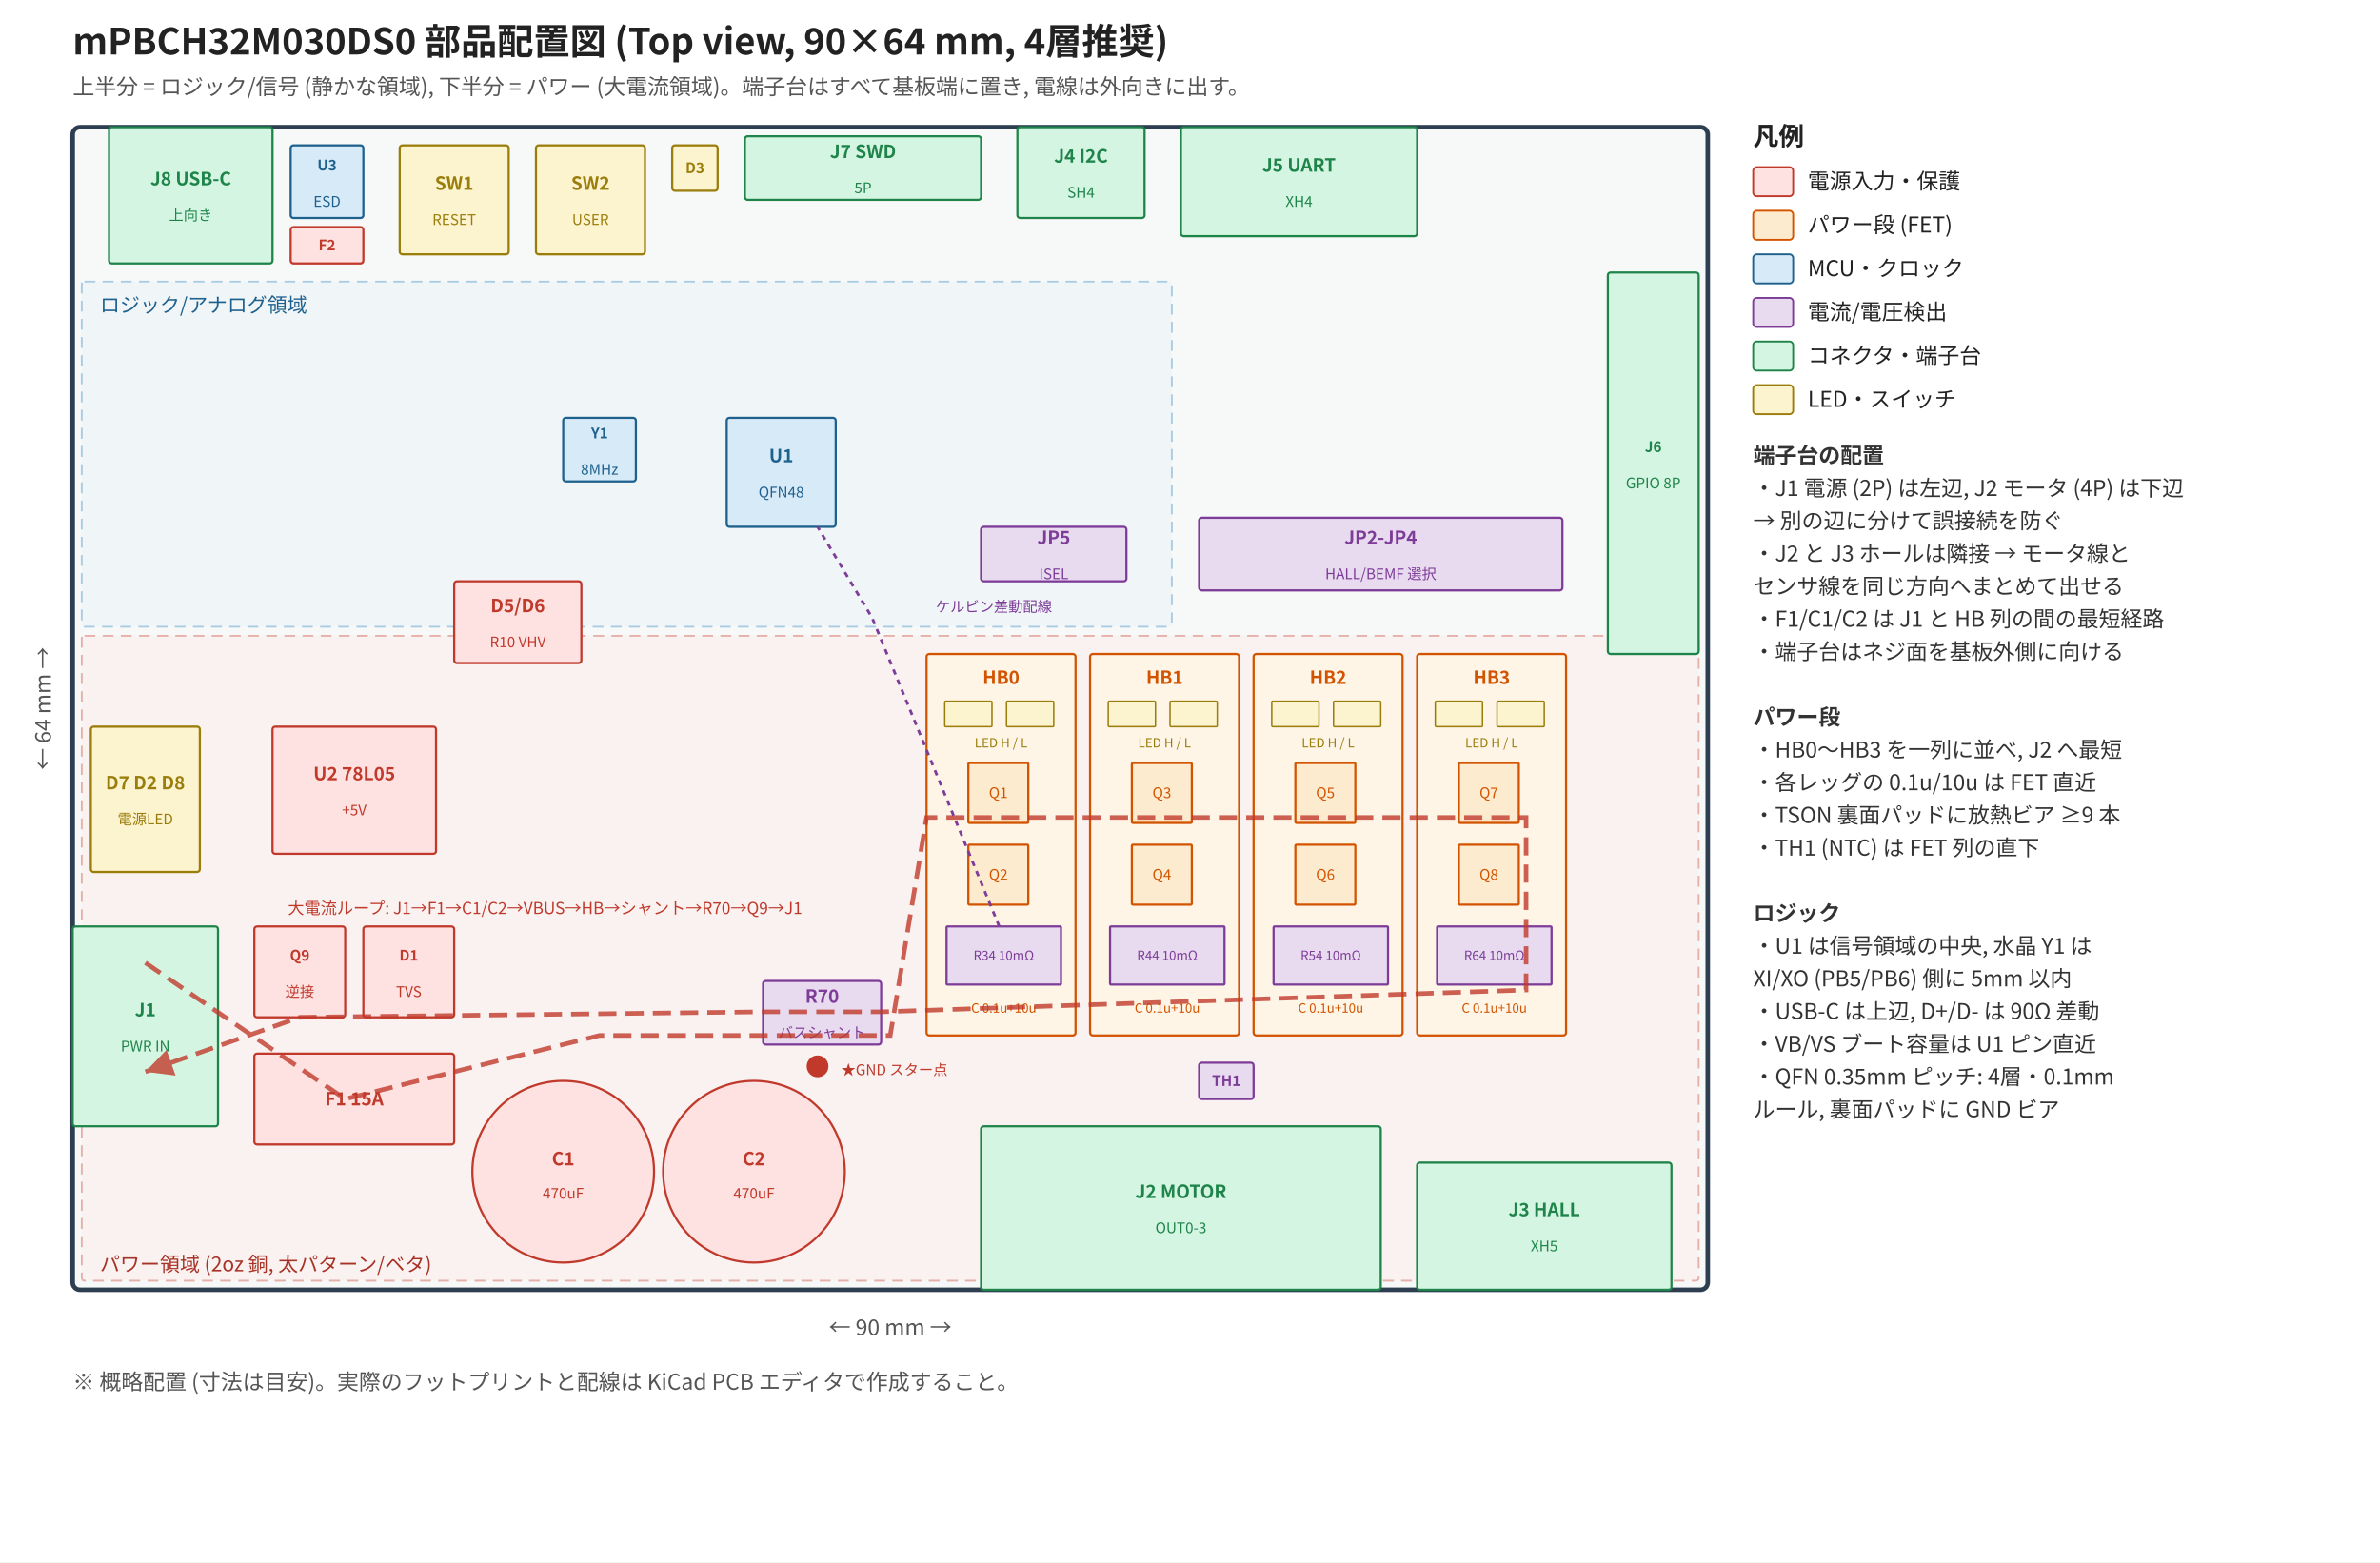
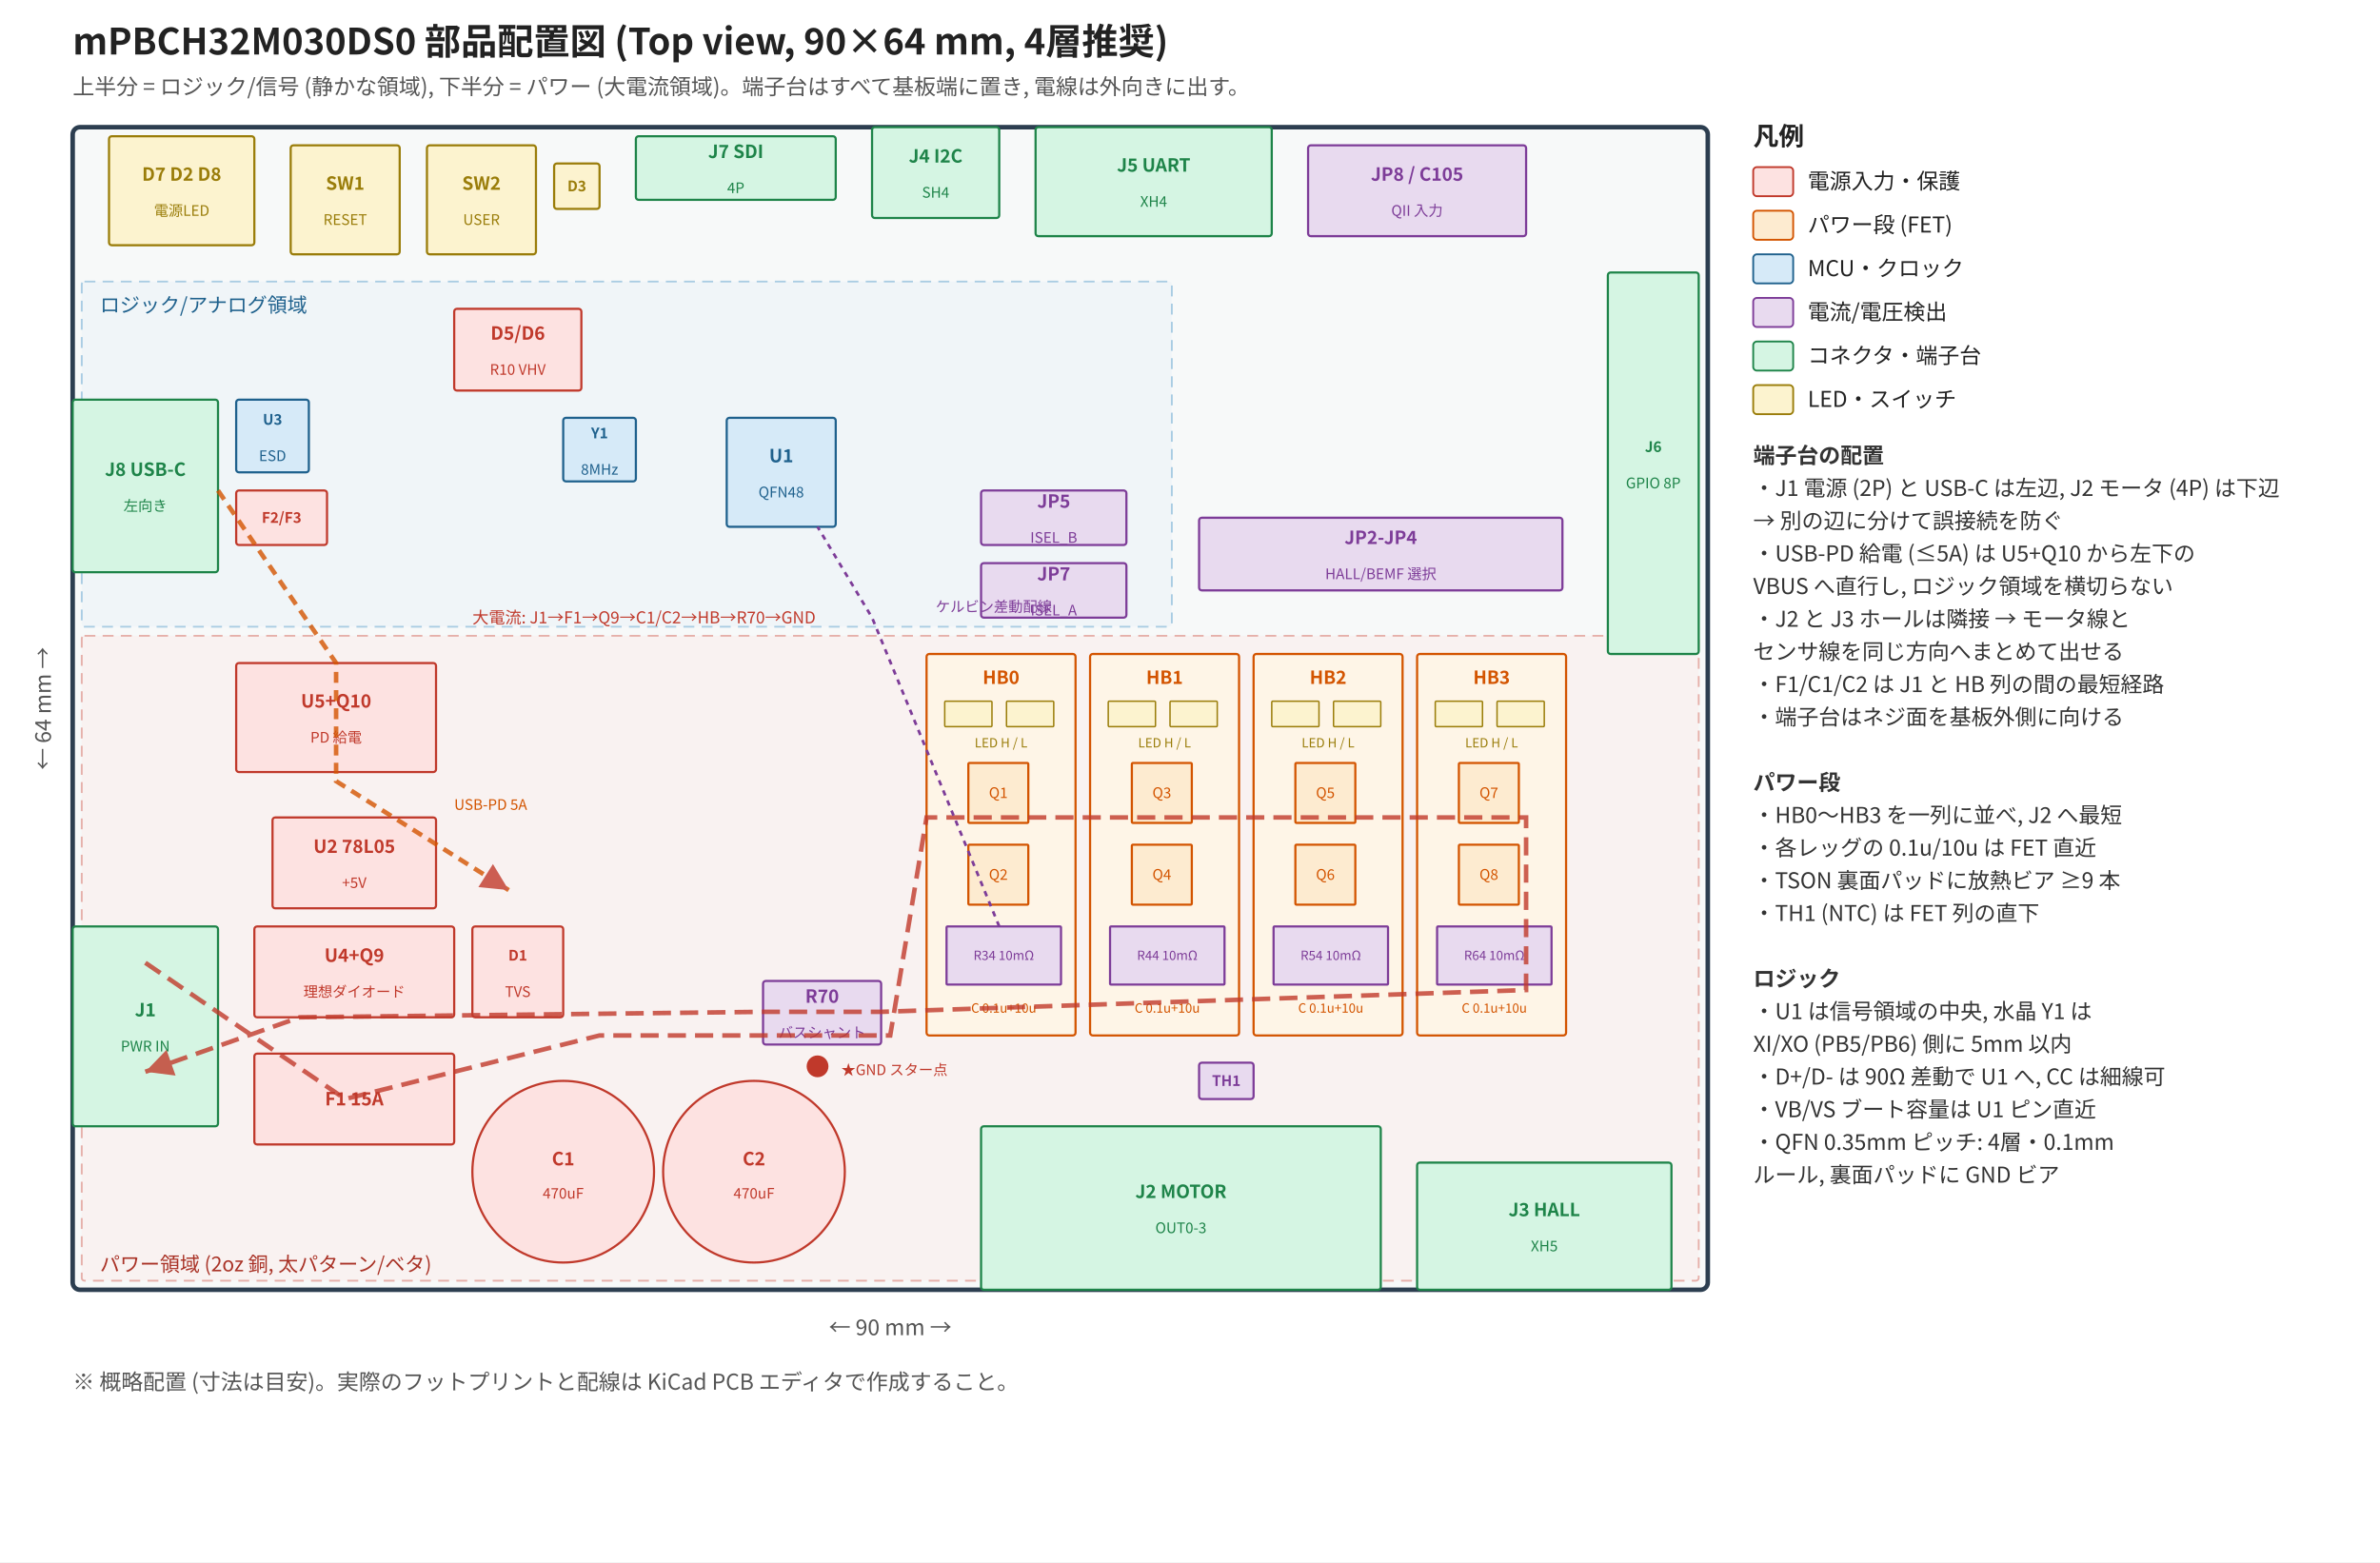
<svg xmlns="http://www.w3.org/2000/svg" width="1310" height="860" viewBox="0 0 1310 860" font-family="Noto Sans CJK JP, Noto Sans JP, Meiryo, sans-serif">
  <defs>
    <marker id="ar" markerWidth="8" markerHeight="8" refX="6" refY="3" orient="auto">
      <path d="M0,0 L6,3 L0,6 z" fill="#c0392b" />
    </marker>
  </defs>
  <rect width="1310" height="860" fill="#ffffff" />
  <text x="40" y="30" font-size="20" font-weight="bold" fill="#222">mPBCH32M030DS0 部品配置図 (Top view, 90×64 mm, 4層推奨)</text>
  <text x="40" y="52" font-size="12" fill="#555">上半分 = ロジック/信号 (静かな領域), 下半分 = パワー (大電流領域)。端子台はすべて基板端に置き, 電線は外向きに出す。</text>
  <rect x="40.0" y="70.0" width="900.0" height="640.0" rx="4" fill="#f7f9f9" fill-opacity="1.0" stroke="#2c3e50" stroke-width="2.5" />
  <rect x="45.0" y="350.0" width="890.0" height="355.0" rx="1.5" fill="#fdecea" fill-opacity="0.5" stroke="#e6b0aa" stroke-width="1" stroke-dasharray="6,4" />
  <text x="55.0" y="696.0" font-size="11" fill="#a93226" text-anchor="start" font-weight="normal" dominant-baseline="middle">パワー領域 (2oz 銅, 太パターン/ベタ)</text>
  <rect x="45.0" y="155.0" width="600.0" height="190.0" rx="1.5" fill="#eaf2f8" fill-opacity="0.5" stroke="#a9cce3" stroke-width="1" stroke-dasharray="6,4" />
  <text x="55.0" y="168.0" font-size="11" fill="#1f618d" text-anchor="start" font-weight="normal" dominant-baseline="middle">ロジック/アナログ領域</text>
-   <rect x="60.0" y="70.0" width="90.0" height="75.0" rx="1.5" fill="#d5f5e3" fill-opacity="1.0" stroke="#1e8449" stroke-width="1.2" />
-   <text x="105.0" y="98.5" font-size="10" fill="#1e8449" text-anchor="middle" font-weight="bold" dominant-baseline="middle">J8 USB-C</text>
-   <text x="105.0" y="118.5" font-size="8" fill="#1e8449" text-anchor="middle" font-weight="normal" dominant-baseline="middle">上向き</text>
-   <rect x="160.0" y="80.0" width="40.0" height="40.0" rx="1.5" fill="#d6eaf8" fill-opacity="1.0" stroke="#1f618d" stroke-width="1.2" />
-   <text x="180.0" y="91.0" font-size="8" fill="#1f618d" text-anchor="middle" font-weight="bold" dominant-baseline="middle">U3</text>
-   <text x="180.0" y="111.0" font-size="8" fill="#1f618d" text-anchor="middle" font-weight="normal" dominant-baseline="middle">ESD</text>
-   <rect x="160.0" y="125.0" width="40.0" height="20.0" rx="1.5" fill="#fde2e1" fill-opacity="1.0" stroke="#c0392b" stroke-width="1.2" />
-   <text x="180.0" y="135.0" font-size="8" fill="#c0392b" text-anchor="middle" font-weight="bold" dominant-baseline="middle">F2</text>
-   <rect x="220.0" y="80.0" width="60.0" height="60.0" rx="1.5" fill="#fcf3cf" fill-opacity="1.0" stroke="#9a7d0a" stroke-width="1.2" />
-   <text x="250.0" y="101.0" font-size="10" fill="#9a7d0a" text-anchor="middle" font-weight="bold" dominant-baseline="middle">SW1</text>
-   <text x="250.0" y="121.0" font-size="8" fill="#9a7d0a" text-anchor="middle" font-weight="normal" dominant-baseline="middle">RESET</text>
-   <rect x="295.0" y="80.0" width="60.0" height="60.0" rx="1.5" fill="#fcf3cf" fill-opacity="1.0" stroke="#9a7d0a" stroke-width="1.2" />
-   <text x="325.0" y="101.0" font-size="10" fill="#9a7d0a" text-anchor="middle" font-weight="bold" dominant-baseline="middle">SW2</text>
-   <text x="325.0" y="121.0" font-size="8" fill="#9a7d0a" text-anchor="middle" font-weight="normal" dominant-baseline="middle">USER</text>
-   <rect x="370.0" y="80.0" width="25.0" height="25.0" rx="1.5" fill="#fcf3cf" fill-opacity="1.0" stroke="#9a7d0a" stroke-width="1.2" />
-   <text x="382.5" y="92.5" font-size="8" fill="#9a7d0a" text-anchor="middle" font-weight="bold" dominant-baseline="middle">D3</text>
-   <rect x="410.0" y="75.0" width="130.0" height="35.0" rx="1.5" fill="#d5f5e3" fill-opacity="1.0" stroke="#1e8449" stroke-width="1.2" />
-   <text x="475.0" y="83.5" font-size="10" fill="#1e8449" text-anchor="middle" font-weight="bold" dominant-baseline="middle">J7 SWD</text>
-   <text x="475.0" y="103.5" font-size="8" fill="#1e8449" text-anchor="middle" font-weight="normal" dominant-baseline="middle">5P</text>
-   <rect x="560.0" y="70.0" width="70.0" height="50.0" rx="1.5" fill="#d5f5e3" fill-opacity="1.0" stroke="#1e8449" stroke-width="1.2" />
-   <text x="595.0" y="86.0" font-size="10" fill="#1e8449" text-anchor="middle" font-weight="bold" dominant-baseline="middle">J4 I2C</text>
-   <text x="595.0" y="106.0" font-size="8" fill="#1e8449" text-anchor="middle" font-weight="normal" dominant-baseline="middle">SH4</text>
-   <rect x="650.0" y="70.0" width="130.0" height="60.0" rx="1.5" fill="#d5f5e3" fill-opacity="1.0" stroke="#1e8449" stroke-width="1.2" />
-   <text x="715.0" y="91.0" font-size="10" fill="#1e8449" text-anchor="middle" font-weight="bold" dominant-baseline="middle">J5 UART</text>
-   <text x="715.0" y="111.0" font-size="8" fill="#1e8449" text-anchor="middle" font-weight="normal" dominant-baseline="middle">XH4</text>
+   <rect x="60.0" y="75.0" width="80.0" height="60.0" rx="1.5" fill="#fcf3cf" fill-opacity="1.0" stroke="#9a7d0a" stroke-width="1.2" />
+   <text x="100.0" y="96.0" font-size="10" fill="#9a7d0a" text-anchor="middle" font-weight="bold" dominant-baseline="middle">D7 D2 D8</text>
+   <text x="100.0" y="116.0" font-size="8" fill="#9a7d0a" text-anchor="middle" font-weight="normal" dominant-baseline="middle">電源LED</text>
+   <rect x="160.0" y="80.0" width="60.0" height="60.0" rx="1.5" fill="#fcf3cf" fill-opacity="1.0" stroke="#9a7d0a" stroke-width="1.2" />
+   <text x="190.0" y="101.0" font-size="10" fill="#9a7d0a" text-anchor="middle" font-weight="bold" dominant-baseline="middle">SW1</text>
+   <text x="190.0" y="121.0" font-size="8" fill="#9a7d0a" text-anchor="middle" font-weight="normal" dominant-baseline="middle">RESET</text>
+   <rect x="235.0" y="80.0" width="60.0" height="60.0" rx="1.5" fill="#fcf3cf" fill-opacity="1.0" stroke="#9a7d0a" stroke-width="1.2" />
+   <text x="265.0" y="101.0" font-size="10" fill="#9a7d0a" text-anchor="middle" font-weight="bold" dominant-baseline="middle">SW2</text>
+   <text x="265.0" y="121.0" font-size="8" fill="#9a7d0a" text-anchor="middle" font-weight="normal" dominant-baseline="middle">USER</text>
+   <rect x="305.0" y="90.0" width="25.0" height="25.0" rx="1.5" fill="#fcf3cf" fill-opacity="1.0" stroke="#9a7d0a" stroke-width="1.2" />
+   <text x="317.5" y="102.5" font-size="8" fill="#9a7d0a" text-anchor="middle" font-weight="bold" dominant-baseline="middle">D3</text>
+   <rect x="350.0" y="75.0" width="110.0" height="35.0" rx="1.5" fill="#d5f5e3" fill-opacity="1.0" stroke="#1e8449" stroke-width="1.2" />
+   <text x="405.0" y="83.5" font-size="10" fill="#1e8449" text-anchor="middle" font-weight="bold" dominant-baseline="middle">J7 SDI</text>
+   <text x="405.0" y="103.5" font-size="8" fill="#1e8449" text-anchor="middle" font-weight="normal" dominant-baseline="middle">4P</text>
+   <rect x="480.0" y="70.0" width="70.0" height="50.0" rx="1.5" fill="#d5f5e3" fill-opacity="1.0" stroke="#1e8449" stroke-width="1.2" />
+   <text x="515.0" y="86.0" font-size="10" fill="#1e8449" text-anchor="middle" font-weight="bold" dominant-baseline="middle">J4 I2C</text>
+   <text x="515.0" y="106.0" font-size="8" fill="#1e8449" text-anchor="middle" font-weight="normal" dominant-baseline="middle">SH4</text>
+   <rect x="570.0" y="70.0" width="130.0" height="60.0" rx="1.5" fill="#d5f5e3" fill-opacity="1.0" stroke="#1e8449" stroke-width="1.2" />
+   <text x="635.0" y="91.0" font-size="10" fill="#1e8449" text-anchor="middle" font-weight="bold" dominant-baseline="middle">J5 UART</text>
+   <text x="635.0" y="111.0" font-size="8" fill="#1e8449" text-anchor="middle" font-weight="normal" dominant-baseline="middle">XH4</text>
+   <rect x="720.0" y="80.0" width="120.0" height="50.0" rx="1.5" fill="#e8daef" fill-opacity="1.0" stroke="#7d3c98" stroke-width="1.2" />
+   <text x="780.0" y="96.0" font-size="10" fill="#7d3c98" text-anchor="middle" font-weight="bold" dominant-baseline="middle">JP8 / C105</text>
+   <text x="780.0" y="116.0" font-size="8" fill="#7d3c98" text-anchor="middle" font-weight="normal" dominant-baseline="middle">QII 入力</text>
  <rect x="885.0" y="150.0" width="50.0" height="210.0" rx="1.5" fill="#d5f5e3" fill-opacity="1.0" stroke="#1e8449" stroke-width="1.2" />
  <text x="910.0" y="246.0" font-size="8" fill="#1e8449" text-anchor="middle" font-weight="bold" dominant-baseline="middle">J6</text>
  <text x="910.0" y="266.0" font-size="8" fill="#1e8449" text-anchor="middle" font-weight="normal" dominant-baseline="middle">GPIO 8P</text>
  <rect x="310.0" y="230.0" width="40.0" height="35.0" rx="1.5" fill="#d6eaf8" fill-opacity="1.0" stroke="#1f618d" stroke-width="1.2" />
  <text x="330.0" y="238.5" font-size="8" fill="#1f618d" text-anchor="middle" font-weight="bold" dominant-baseline="middle">Y1</text>
  <text x="330.0" y="258.5" font-size="8" fill="#1f618d" text-anchor="middle" font-weight="normal" dominant-baseline="middle">8MHz</text>
  <rect x="400.0" y="230.0" width="60.0" height="60.0" rx="1.5" fill="#d6eaf8" fill-opacity="1.0" stroke="#1f618d" stroke-width="1.2" />
  <text x="430.0" y="251.0" font-size="10" fill="#1f618d" text-anchor="middle" font-weight="bold" dominant-baseline="middle">U1</text>
  <text x="430.0" y="271.0" font-size="8" fill="#1f618d" text-anchor="middle" font-weight="normal" dominant-baseline="middle">QFN48</text>
-   <rect x="250.0" y="320.0" width="70.0" height="45.0" rx="1.5" fill="#fde2e1" fill-opacity="1.0" stroke="#c0392b" stroke-width="1.2" />
-   <text x="285.0" y="333.5" font-size="10" fill="#c0392b" text-anchor="middle" font-weight="bold" dominant-baseline="middle">D5/D6</text>
-   <text x="285.0" y="353.5" font-size="8" fill="#c0392b" text-anchor="middle" font-weight="normal" dominant-baseline="middle">R10 VHV</text>
-   <rect x="540.0" y="290.0" width="80.0" height="30.0" rx="1.5" fill="#e8daef" fill-opacity="1.0" stroke="#7d3c98" stroke-width="1.2" />
-   <text x="580.0" y="296.0" font-size="10" fill="#7d3c98" text-anchor="middle" font-weight="bold" dominant-baseline="middle">JP5</text>
-   <text x="580.0" y="316.0" font-size="8" fill="#7d3c98" text-anchor="middle" font-weight="normal" dominant-baseline="middle">ISEL</text>
+   <rect x="250.0" y="170.0" width="70.0" height="45.0" rx="1.5" fill="#fde2e1" fill-opacity="1.0" stroke="#c0392b" stroke-width="1.2" />
+   <text x="285.0" y="183.5" font-size="10" fill="#c0392b" text-anchor="middle" font-weight="bold" dominant-baseline="middle">D5/D6</text>
+   <text x="285.0" y="203.5" font-size="8" fill="#c0392b" text-anchor="middle" font-weight="normal" dominant-baseline="middle">R10 VHV</text>
+   <rect x="540.0" y="270.0" width="80.0" height="30.0" rx="1.5" fill="#e8daef" fill-opacity="1.0" stroke="#7d3c98" stroke-width="1.2" />
+   <text x="580.0" y="276.0" font-size="10" fill="#7d3c98" text-anchor="middle" font-weight="bold" dominant-baseline="middle">JP5</text>
+   <text x="580.0" y="296.0" font-size="8" fill="#7d3c98" text-anchor="middle" font-weight="normal" dominant-baseline="middle">ISEL_B</text>
+   <rect x="540.0" y="310.0" width="80.0" height="30.0" rx="1.5" fill="#e8daef" fill-opacity="1.0" stroke="#7d3c98" stroke-width="1.2" />
+   <text x="580.0" y="316.0" font-size="10" fill="#7d3c98" text-anchor="middle" font-weight="bold" dominant-baseline="middle">JP7</text>
+   <text x="580.0" y="336.0" font-size="8" fill="#7d3c98" text-anchor="middle" font-weight="normal" dominant-baseline="middle">ISEL_A</text>
  <rect x="660.0" y="285.0" width="200.0" height="40.0" rx="1.5" fill="#e8daef" fill-opacity="1.0" stroke="#7d3c98" stroke-width="1.2" />
  <text x="760.0" y="296.0" font-size="10" fill="#7d3c98" text-anchor="middle" font-weight="bold" dominant-baseline="middle">JP2-JP4</text>
  <text x="760.0" y="316.0" font-size="8" fill="#7d3c98" text-anchor="middle" font-weight="normal" dominant-baseline="middle">HALL/BEMF 選択</text>
+   <rect x="40.0" y="220.0" width="80.0" height="95.0" rx="1.5" fill="#d5f5e3" fill-opacity="1.0" stroke="#1e8449" stroke-width="1.2" />
+   <text x="80.0" y="258.5" font-size="10" fill="#1e8449" text-anchor="middle" font-weight="bold" dominant-baseline="middle">J8 USB-C</text>
+   <text x="80.0" y="278.5" font-size="8" fill="#1e8449" text-anchor="middle" font-weight="normal" dominant-baseline="middle">左向き</text>
+   <rect x="130.0" y="220.0" width="40.0" height="40.0" rx="1.5" fill="#d6eaf8" fill-opacity="1.0" stroke="#1f618d" stroke-width="1.2" />
+   <text x="150.0" y="231.0" font-size="8" fill="#1f618d" text-anchor="middle" font-weight="bold" dominant-baseline="middle">U3</text>
+   <text x="150.0" y="251.0" font-size="8" fill="#1f618d" text-anchor="middle" font-weight="normal" dominant-baseline="middle">ESD</text>
+   <rect x="130.0" y="270.0" width="50.0" height="30.0" rx="1.5" fill="#fde2e1" fill-opacity="1.0" stroke="#c0392b" stroke-width="1.2" />
+   <text x="155.0" y="285.0" font-size="8" fill="#c0392b" text-anchor="middle" font-weight="bold" dominant-baseline="middle">F2/F3</text>
+   <rect x="130.0" y="365.0" width="110.0" height="60.0" rx="1.5" fill="#fde2e1" fill-opacity="1.0" stroke="#c0392b" stroke-width="1.2" />
+   <text x="185.0" y="386.0" font-size="10" fill="#c0392b" text-anchor="middle" font-weight="bold" dominant-baseline="middle">U5+Q10</text>
+   <text x="185.0" y="406.0" font-size="8" fill="#c0392b" text-anchor="middle" font-weight="normal" dominant-baseline="middle">PD 給電</text>
  <rect x="40.0" y="510.0" width="80.0" height="110.0" rx="1.5" fill="#d5f5e3" fill-opacity="1.0" stroke="#1e8449" stroke-width="1.2" />
  <text x="80.0" y="556.0" font-size="10" fill="#1e8449" text-anchor="middle" font-weight="bold" dominant-baseline="middle">J1</text>
  <text x="80.0" y="576.0" font-size="8" fill="#1e8449" text-anchor="middle" font-weight="normal" dominant-baseline="middle">PWR IN</text>
-   <rect x="50.0" y="400.0" width="60.0" height="80.0" rx="1.5" fill="#fcf3cf" fill-opacity="1.0" stroke="#9a7d0a" stroke-width="1.2" />
-   <text x="80.0" y="431.0" font-size="10" fill="#9a7d0a" text-anchor="middle" font-weight="bold" dominant-baseline="middle">D7 D2 D8</text>
-   <text x="80.0" y="451.0" font-size="8" fill="#9a7d0a" text-anchor="middle" font-weight="normal" dominant-baseline="middle">電源LED</text>
-   <rect x="150.0" y="400.0" width="90.0" height="70.0" rx="1.5" fill="#fde2e1" fill-opacity="1.0" stroke="#c0392b" stroke-width="1.2" />
-   <text x="195.0" y="426.0" font-size="10" fill="#c0392b" text-anchor="middle" font-weight="bold" dominant-baseline="middle">U2 78L05</text>
-   <text x="195.0" y="446.0" font-size="8" fill="#c0392b" text-anchor="middle" font-weight="normal" dominant-baseline="middle">+5V</text>
+   <rect x="150.0" y="450.0" width="90.0" height="50.0" rx="1.5" fill="#fde2e1" fill-opacity="1.0" stroke="#c0392b" stroke-width="1.2" />
+   <text x="195.0" y="466.0" font-size="10" fill="#c0392b" text-anchor="middle" font-weight="bold" dominant-baseline="middle">U2 78L05</text>
+   <text x="195.0" y="486.0" font-size="8" fill="#c0392b" text-anchor="middle" font-weight="normal" dominant-baseline="middle">+5V</text>
  <rect x="140.0" y="580.0" width="110.0" height="50.0" rx="1.5" fill="#fde2e1" fill-opacity="1.0" stroke="#c0392b" stroke-width="1.2" />
  <text x="195.0" y="605.0" font-size="10" fill="#c0392b" text-anchor="middle" font-weight="bold" dominant-baseline="middle">F1 15A</text>
-   <rect x="140.0" y="510.0" width="50.0" height="50.0" rx="1.5" fill="#fde2e1" fill-opacity="1.0" stroke="#c0392b" stroke-width="1.2" />
-   <text x="165.0" y="526.0" font-size="8" fill="#c0392b" text-anchor="middle" font-weight="bold" dominant-baseline="middle">Q9</text>
-   <text x="165.0" y="546.0" font-size="8" fill="#c0392b" text-anchor="middle" font-weight="normal" dominant-baseline="middle">逆接</text>
-   <rect x="200.0" y="510.0" width="50.0" height="50.0" rx="1.5" fill="#fde2e1" fill-opacity="1.0" stroke="#c0392b" stroke-width="1.2" />
-   <text x="225.0" y="526.0" font-size="8" fill="#c0392b" text-anchor="middle" font-weight="bold" dominant-baseline="middle">D1</text>
-   <text x="225.0" y="546.0" font-size="8" fill="#c0392b" text-anchor="middle" font-weight="normal" dominant-baseline="middle">TVS</text>
+   <rect x="140.0" y="510.0" width="110.0" height="50.0" rx="1.5" fill="#fde2e1" fill-opacity="1.0" stroke="#c0392b" stroke-width="1.2" />
+   <text x="195.0" y="526.0" font-size="10" fill="#c0392b" text-anchor="middle" font-weight="bold" dominant-baseline="middle">U4+Q9</text>
+   <text x="195.0" y="546.0" font-size="8" fill="#c0392b" text-anchor="middle" font-weight="normal" dominant-baseline="middle">理想ダイオード</text>
+   <rect x="260.0" y="510.0" width="50.0" height="50.0" rx="1.5" fill="#fde2e1" fill-opacity="1.0" stroke="#c0392b" stroke-width="1.2" />
+   <text x="285.0" y="526.0" font-size="8" fill="#c0392b" text-anchor="middle" font-weight="bold" dominant-baseline="middle">D1</text>
+   <text x="285.0" y="546.0" font-size="8" fill="#c0392b" text-anchor="middle" font-weight="normal" dominant-baseline="middle">TVS</text>
  <rect x="420.0" y="540.0" width="65.0" height="35.0" rx="1.5" fill="#e8daef" fill-opacity="1.0" stroke="#7d3c98" stroke-width="1.2" />
  <text x="452.5" y="548.5" font-size="10" fill="#7d3c98" text-anchor="middle" font-weight="bold" dominant-baseline="middle">R70</text>
  <text x="452.5" y="568.5" font-size="8" fill="#7d3c98" text-anchor="middle" font-weight="normal" dominant-baseline="middle">バスシャント</text>
  <rect x="540.0" y="620.0" width="220.0" height="90.0" rx="1.5" fill="#d5f5e3" fill-opacity="1.0" stroke="#1e8449" stroke-width="1.2" />
  <text x="650.0" y="656.0" font-size="10" fill="#1e8449" text-anchor="middle" font-weight="bold" dominant-baseline="middle">J2 MOTOR</text>
  <text x="650.0" y="676.0" font-size="8" fill="#1e8449" text-anchor="middle" font-weight="normal" dominant-baseline="middle">OUT0-3</text>
  <rect x="780.0" y="640.0" width="140.0" height="70.0" rx="1.5" fill="#d5f5e3" fill-opacity="1.0" stroke="#1e8449" stroke-width="1.2" />
  <text x="850.0" y="666.0" font-size="10" fill="#1e8449" text-anchor="middle" font-weight="bold" dominant-baseline="middle">J3 HALL</text>
  <text x="850.0" y="686.0" font-size="8" fill="#1e8449" text-anchor="middle" font-weight="normal" dominant-baseline="middle">XH5</text>
  <rect x="660.0" y="585.0" width="30.0" height="20.0" rx="1.5" fill="#e8daef" fill-opacity="1.0" stroke="#7d3c98" stroke-width="1.2" />
  <text x="675.0" y="595.0" font-size="8" fill="#7d3c98" text-anchor="middle" font-weight="bold" dominant-baseline="middle">TH1</text>
  <circle cx="310" cy="645.0" r="50" fill="#fde2e1" stroke="#c0392b" stroke-width="1.2" />
  <text x="310.0" y="638.0" font-size="10" fill="#c0392b" text-anchor="middle" font-weight="bold" dominant-baseline="middle">C1</text>
  <text x="310.0" y="657.0" font-size="8" fill="#c0392b" text-anchor="middle" font-weight="normal" dominant-baseline="middle">470uF</text>
  <circle cx="415.0" cy="645.0" r="50" fill="#fde2e1" stroke="#c0392b" stroke-width="1.2" />
  <text x="415.0" y="638.0" font-size="10" fill="#c0392b" text-anchor="middle" font-weight="bold" dominant-baseline="middle">C2</text>
  <text x="415.0" y="657.0" font-size="8" fill="#c0392b" text-anchor="middle" font-weight="normal" dominant-baseline="middle">470uF</text>
  <rect x="510.0" y="360.0" width="82.0" height="210.0" rx="1.5" fill="#fef5e7" fill-opacity="1.0" stroke="#d35400" stroke-width="1.2" />
  <text x="551.0" y="373.0" font-size="10" fill="#d35400" text-anchor="middle" font-weight="bold" dominant-baseline="middle">HB0</text>
  <rect x="520.0" y="386.0" width="26.0" height="14.0" rx="0.5" fill="#fcf3cf" fill-opacity="1.0" stroke="#9a7d0a" stroke-width="0.8" />
  <rect x="554.0" y="386.0" width="26.0" height="14.0" rx="0.5" fill="#fcf3cf" fill-opacity="1.0" stroke="#9a7d0a" stroke-width="0.8" />
  <text x="551.0" y="409.0" font-size="7" fill="#9a7d0a" text-anchor="middle" font-weight="normal" dominant-baseline="middle">LED H / L</text>
  <rect x="533.0" y="420.0" width="33.0" height="33.0" rx="0.6" fill="#fdebd0" fill-opacity="1.0" stroke="#d35400" stroke-width="1.2" />
  <text x="549.5" y="436.5" font-size="8" fill="#d35400" text-anchor="middle" font-weight="normal" dominant-baseline="middle">Q1</text>
  <rect x="533.0" y="465.0" width="33.0" height="33.0" rx="0.6" fill="#fdebd0" fill-opacity="1.0" stroke="#d35400" stroke-width="1.2" />
  <text x="549.5" y="481.5" font-size="8" fill="#d35400" text-anchor="middle" font-weight="normal" dominant-baseline="middle">Q2</text>
  <rect x="521.0" y="510.0" width="63.0" height="32.0" rx="0.4" fill="#e8daef" fill-opacity="1.0" stroke="#7d3c98" stroke-width="1.2" />
  <text x="552.5" y="526.0" font-size="7" fill="#7d3c98" text-anchor="middle" font-weight="normal" dominant-baseline="middle">R34 10mΩ</text>
  <text x="552.5" y="555.0" font-size="7" fill="#d35400" text-anchor="middle" font-weight="normal" dominant-baseline="middle">C 0.1u+10u</text>
  <rect x="600.0" y="360.0" width="82.0" height="210.0" rx="1.5" fill="#fef5e7" fill-opacity="1.0" stroke="#d35400" stroke-width="1.2" />
  <text x="641.0" y="373.0" font-size="10" fill="#d35400" text-anchor="middle" font-weight="bold" dominant-baseline="middle">HB1</text>
  <rect x="610.0" y="386.0" width="26.0" height="14.0" rx="0.5" fill="#fcf3cf" fill-opacity="1.0" stroke="#9a7d0a" stroke-width="0.8" />
  <rect x="644.0" y="386.0" width="26.0" height="14.0" rx="0.5" fill="#fcf3cf" fill-opacity="1.0" stroke="#9a7d0a" stroke-width="0.8" />
  <text x="641.0" y="409.0" font-size="7" fill="#9a7d0a" text-anchor="middle" font-weight="normal" dominant-baseline="middle">LED H / L</text>
  <rect x="623.0" y="420.0" width="33.0" height="33.0" rx="0.6" fill="#fdebd0" fill-opacity="1.0" stroke="#d35400" stroke-width="1.2" />
  <text x="639.5" y="436.5" font-size="8" fill="#d35400" text-anchor="middle" font-weight="normal" dominant-baseline="middle">Q3</text>
  <rect x="623.0" y="465.0" width="33.0" height="33.0" rx="0.6" fill="#fdebd0" fill-opacity="1.0" stroke="#d35400" stroke-width="1.2" />
  <text x="639.5" y="481.5" font-size="8" fill="#d35400" text-anchor="middle" font-weight="normal" dominant-baseline="middle">Q4</text>
  <rect x="611.0" y="510.0" width="63.0" height="32.0" rx="0.4" fill="#e8daef" fill-opacity="1.0" stroke="#7d3c98" stroke-width="1.2" />
  <text x="642.5" y="526.0" font-size="7" fill="#7d3c98" text-anchor="middle" font-weight="normal" dominant-baseline="middle">R44 10mΩ</text>
  <text x="642.5" y="555.0" font-size="7" fill="#d35400" text-anchor="middle" font-weight="normal" dominant-baseline="middle">C 0.1u+10u</text>
  <rect x="690.0" y="360.0" width="82.0" height="210.0" rx="1.5" fill="#fef5e7" fill-opacity="1.0" stroke="#d35400" stroke-width="1.2" />
  <text x="731.0" y="373.0" font-size="10" fill="#d35400" text-anchor="middle" font-weight="bold" dominant-baseline="middle">HB2</text>
  <rect x="700.0" y="386.0" width="26.0" height="14.0" rx="0.5" fill="#fcf3cf" fill-opacity="1.0" stroke="#9a7d0a" stroke-width="0.8" />
  <rect x="734.0" y="386.0" width="26.0" height="14.0" rx="0.5" fill="#fcf3cf" fill-opacity="1.0" stroke="#9a7d0a" stroke-width="0.8" />
  <text x="731.0" y="409.0" font-size="7" fill="#9a7d0a" text-anchor="middle" font-weight="normal" dominant-baseline="middle">LED H / L</text>
  <rect x="713.0" y="420.0" width="33.0" height="33.0" rx="0.6" fill="#fdebd0" fill-opacity="1.0" stroke="#d35400" stroke-width="1.2" />
  <text x="729.5" y="436.5" font-size="8" fill="#d35400" text-anchor="middle" font-weight="normal" dominant-baseline="middle">Q5</text>
  <rect x="713.0" y="465.0" width="33.0" height="33.0" rx="0.6" fill="#fdebd0" fill-opacity="1.0" stroke="#d35400" stroke-width="1.2" />
  <text x="729.5" y="481.5" font-size="8" fill="#d35400" text-anchor="middle" font-weight="normal" dominant-baseline="middle">Q6</text>
  <rect x="701.0" y="510.0" width="63.0" height="32.0" rx="0.4" fill="#e8daef" fill-opacity="1.0" stroke="#7d3c98" stroke-width="1.2" />
  <text x="732.5" y="526.0" font-size="7" fill="#7d3c98" text-anchor="middle" font-weight="normal" dominant-baseline="middle">R54 10mΩ</text>
  <text x="732.5" y="555.0" font-size="7" fill="#d35400" text-anchor="middle" font-weight="normal" dominant-baseline="middle">C 0.1u+10u</text>
  <rect x="780.0" y="360.0" width="82.0" height="210.0" rx="1.5" fill="#fef5e7" fill-opacity="1.0" stroke="#d35400" stroke-width="1.2" />
  <text x="821.0" y="373.0" font-size="10" fill="#d35400" text-anchor="middle" font-weight="bold" dominant-baseline="middle">HB3</text>
  <rect x="790.0" y="386.0" width="26.0" height="14.0" rx="0.5" fill="#fcf3cf" fill-opacity="1.0" stroke="#9a7d0a" stroke-width="0.8" />
  <rect x="824.0" y="386.0" width="26.0" height="14.0" rx="0.5" fill="#fcf3cf" fill-opacity="1.0" stroke="#9a7d0a" stroke-width="0.8" />
  <text x="821.0" y="409.0" font-size="7" fill="#9a7d0a" text-anchor="middle" font-weight="normal" dominant-baseline="middle">LED H / L</text>
  <rect x="803.0" y="420.0" width="33.0" height="33.0" rx="0.6" fill="#fdebd0" fill-opacity="1.0" stroke="#d35400" stroke-width="1.2" />
  <text x="819.5" y="436.5" font-size="8" fill="#d35400" text-anchor="middle" font-weight="normal" dominant-baseline="middle">Q7</text>
  <rect x="803.0" y="465.0" width="33.0" height="33.0" rx="0.6" fill="#fdebd0" fill-opacity="1.0" stroke="#d35400" stroke-width="1.2" />
  <text x="819.5" y="481.5" font-size="8" fill="#d35400" text-anchor="middle" font-weight="normal" dominant-baseline="middle">Q8</text>
  <rect x="791.0" y="510.0" width="63.0" height="32.0" rx="0.4" fill="#e8daef" fill-opacity="1.0" stroke="#7d3c98" stroke-width="1.2" />
  <text x="822.5" y="526.0" font-size="7" fill="#7d3c98" text-anchor="middle" font-weight="normal" dominant-baseline="middle">R64 10mΩ</text>
  <text x="822.5" y="555.0" font-size="7" fill="#d35400" text-anchor="middle" font-weight="normal" dominant-baseline="middle">C 0.1u+10u</text>
+   <path d="M120,270 L185,365 L185,430 L280,490" fill="none" stroke="#d35400" stroke-width="2.5" stroke-dasharray="6,4" marker-end="url(#ar)" opacity="0.8" />
+   <text x="250.0" y="443.0" font-size="8" fill="#d35400" text-anchor="start" font-weight="normal" dominant-baseline="middle">USB-PD 5A</text>
  <path d="M80,530 L190,605 L330,570 L490,570 L510,450 L840,450 L840,545 L485,557 L420,557 L165,560 L80,590" fill="none" stroke="#c0392b" stroke-width="2.5" stroke-dasharray="10,5" marker-end="url(#ar)" opacity="0.8" />
-   <text x="300.0" y="500.0" font-size="9" fill="#c0392b" text-anchor="middle" font-weight="normal" dominant-baseline="middle">大電流ループ: J1→F1→C1/C2→VBUS→HB→シャント→R70→Q9→J1</text>
+   <text x="260.0" y="340.0" font-size="9" fill="#c0392b" text-anchor="start" font-weight="normal" dominant-baseline="middle">大電流: J1→F1→Q9→C1/C2→HB→R70→GND</text>
  <circle cx="450" cy="587.0" r="6" fill="#c0392b" />
  <text x="463.0" y="589.0" font-size="8" fill="#c0392b" text-anchor="start" font-weight="normal" dominant-baseline="middle">★GND スター点</text>
  <path d="M550,510 L480,340 L450,290" stroke="#7d3c98" stroke-width="1.5" fill="none" stroke-dasharray="3,3" />
  <text x="515.0" y="334.0" font-size="8" fill="#7d3c98" text-anchor="start" font-weight="normal" dominant-baseline="middle">ケルビン差動配線</text>
  <text x="965" y="80" font-size="14" font-weight="bold" fill="#222">凡例</text>
  <rect x="965" y="92" width="22" height="16" rx="2" fill="#fde2e1" stroke="#c0392b" />
  <text x="995" y="104" font-size="12" fill="#222">電源入力・保護</text>
  <rect x="965" y="116" width="22" height="16" rx="2" fill="#fdebd0" stroke="#d35400" />
  <text x="995" y="128" font-size="12" fill="#222">パワー段 (FET)</text>
  <rect x="965" y="140" width="22" height="16" rx="2" fill="#d6eaf8" stroke="#1f618d" />
  <text x="995" y="152" font-size="12" fill="#222">MCU・クロック</text>
  <rect x="965" y="164" width="22" height="16" rx="2" fill="#e8daef" stroke="#7d3c98" />
  <text x="995" y="176" font-size="12" fill="#222">電流/電圧検出</text>
  <rect x="965" y="188" width="22" height="16" rx="2" fill="#d5f5e3" stroke="#1e8449" />
  <text x="995" y="200" font-size="12" fill="#222">コネクタ・端子台</text>
  <rect x="965" y="212" width="22" height="16" rx="2" fill="#fcf3cf" stroke="#9a7d0a" />
  <text x="995" y="224" font-size="12" fill="#222">LED・スイッチ</text>
  <text x="965" y="255" font-size="12" fill="#333" font-weight="bold">端子台の配置</text>
-   <text x="965" y="273" font-size="12" fill="#333">・J1 電源 (2P) は左辺, J2 モータ (4P) は下辺</text>
+   <text x="965" y="273" font-size="12" fill="#333">・J1 電源 (2P) と USB-C は左辺, J2 モータ (4P) は下辺</text>
  <text x="965" y="291" font-size="12" fill="#333">  → 別の辺に分けて誤接続を防ぐ</text>
-   <text x="965" y="309" font-size="12" fill="#333">・J2 と J3 ホールは隣接 → モータ線と</text>
-   <text x="965" y="327" font-size="12" fill="#333">  センサ線を同じ方向へまとめて出せる</text>
-   <text x="965" y="345" font-size="12" fill="#333">・F1/C1/C2 は J1 と HB 列の間の最短経路</text>
-   <text x="965" y="363" font-size="12" fill="#333">・端子台はネジ面を基板外側に向ける</text>
-   <text x="965" y="381" font-size="12" fill="#333" />
-   <text x="965" y="399" font-size="12" fill="#333" font-weight="bold">パワー段</text>
-   <text x="965" y="417" font-size="12" fill="#333">・HB0〜HB3 を一列に並べ, J2 へ最短</text>
-   <text x="965" y="435" font-size="12" fill="#333">・各レッグの 0.1u/10u は FET 直近</text>
-   <text x="965" y="453" font-size="12" fill="#333">・TSON 裏面パッドに放熱ビア ≥9 本</text>
-   <text x="965" y="471" font-size="12" fill="#333">・TH1 (NTC) は FET 列の直下</text>
-   <text x="965" y="489" font-size="12" fill="#333" />
-   <text x="965" y="507" font-size="12" fill="#333" font-weight="bold">ロジック</text>
-   <text x="965" y="525" font-size="12" fill="#333">・U1 は信号領域の中央, 水晶 Y1 は</text>
-   <text x="965" y="543" font-size="12" fill="#333">  XI/XO (PB5/PB6) 側に 5mm 以内</text>
-   <text x="965" y="561" font-size="12" fill="#333">・USB-C は上辺, D+/D- は 90Ω 差動</text>
-   <text x="965" y="579" font-size="12" fill="#333">・VB/VS ブート容量は U1 ピン直近</text>
-   <text x="965" y="597" font-size="12" fill="#333">・QFN 0.35mm ピッチ: 4層・0.1mm</text>
-   <text x="965" y="615" font-size="12" fill="#333">  ルール, 裏面パッドに GND ビア</text>
+   <text x="965" y="309" font-size="12" fill="#333">・USB-PD 給電 (≤5A) は U5+Q10 から左下の</text>
+   <text x="965" y="327" font-size="12" fill="#333">  VBUS へ直行し, ロジック領域を横切らない</text>
+   <text x="965" y="345" font-size="12" fill="#333">・J2 と J3 ホールは隣接 → モータ線と</text>
+   <text x="965" y="363" font-size="12" fill="#333">  センサ線を同じ方向へまとめて出せる</text>
+   <text x="965" y="381" font-size="12" fill="#333">・F1/C1/C2 は J1 と HB 列の間の最短経路</text>
+   <text x="965" y="399" font-size="12" fill="#333">・端子台はネジ面を基板外側に向ける</text>
+   <text x="965" y="417" font-size="12" fill="#333" />
+   <text x="965" y="435" font-size="12" fill="#333" font-weight="bold">パワー段</text>
+   <text x="965" y="453" font-size="12" fill="#333">・HB0〜HB3 を一列に並べ, J2 へ最短</text>
+   <text x="965" y="471" font-size="12" fill="#333">・各レッグの 0.1u/10u は FET 直近</text>
+   <text x="965" y="489" font-size="12" fill="#333">・TSON 裏面パッドに放熱ビア ≥9 本</text>
+   <text x="965" y="507" font-size="12" fill="#333">・TH1 (NTC) は FET 列の直下</text>
+   <text x="965" y="525" font-size="12" fill="#333" />
+   <text x="965" y="543" font-size="12" fill="#333" font-weight="bold">ロジック</text>
+   <text x="965" y="561" font-size="12" fill="#333">・U1 は信号領域の中央, 水晶 Y1 は</text>
+   <text x="965" y="579" font-size="12" fill="#333">  XI/XO (PB5/PB6) 側に 5mm 以内</text>
+   <text x="965" y="597" font-size="12" fill="#333">・D+/D- は 90Ω 差動で U1 へ, CC は細線可</text>
+   <text x="965" y="615" font-size="12" fill="#333">・VB/VS ブート容量は U1 ピン直近</text>
+   <text x="965" y="633" font-size="12" fill="#333">・QFN 0.35mm ピッチ: 4層・0.1mm</text>
+   <text x="965" y="651" font-size="12" fill="#333">  ルール, 裏面パッドに GND ビア</text>
  <text x="490.0" y="735" font-size="12" fill="#555" text-anchor="middle">← 90 mm →</text>
  <text x="28" y="390.0" font-size="12" fill="#555" text-anchor="middle" transform="rotate(-90 28 390.0)">← 64 mm →</text>
  <text x="40" y="765" font-size="12" fill="#555">※ 概略配置 (寸法は目安)。実際のフットプリントと配線は KiCad PCB エディタで作成すること。</text>
</svg>
